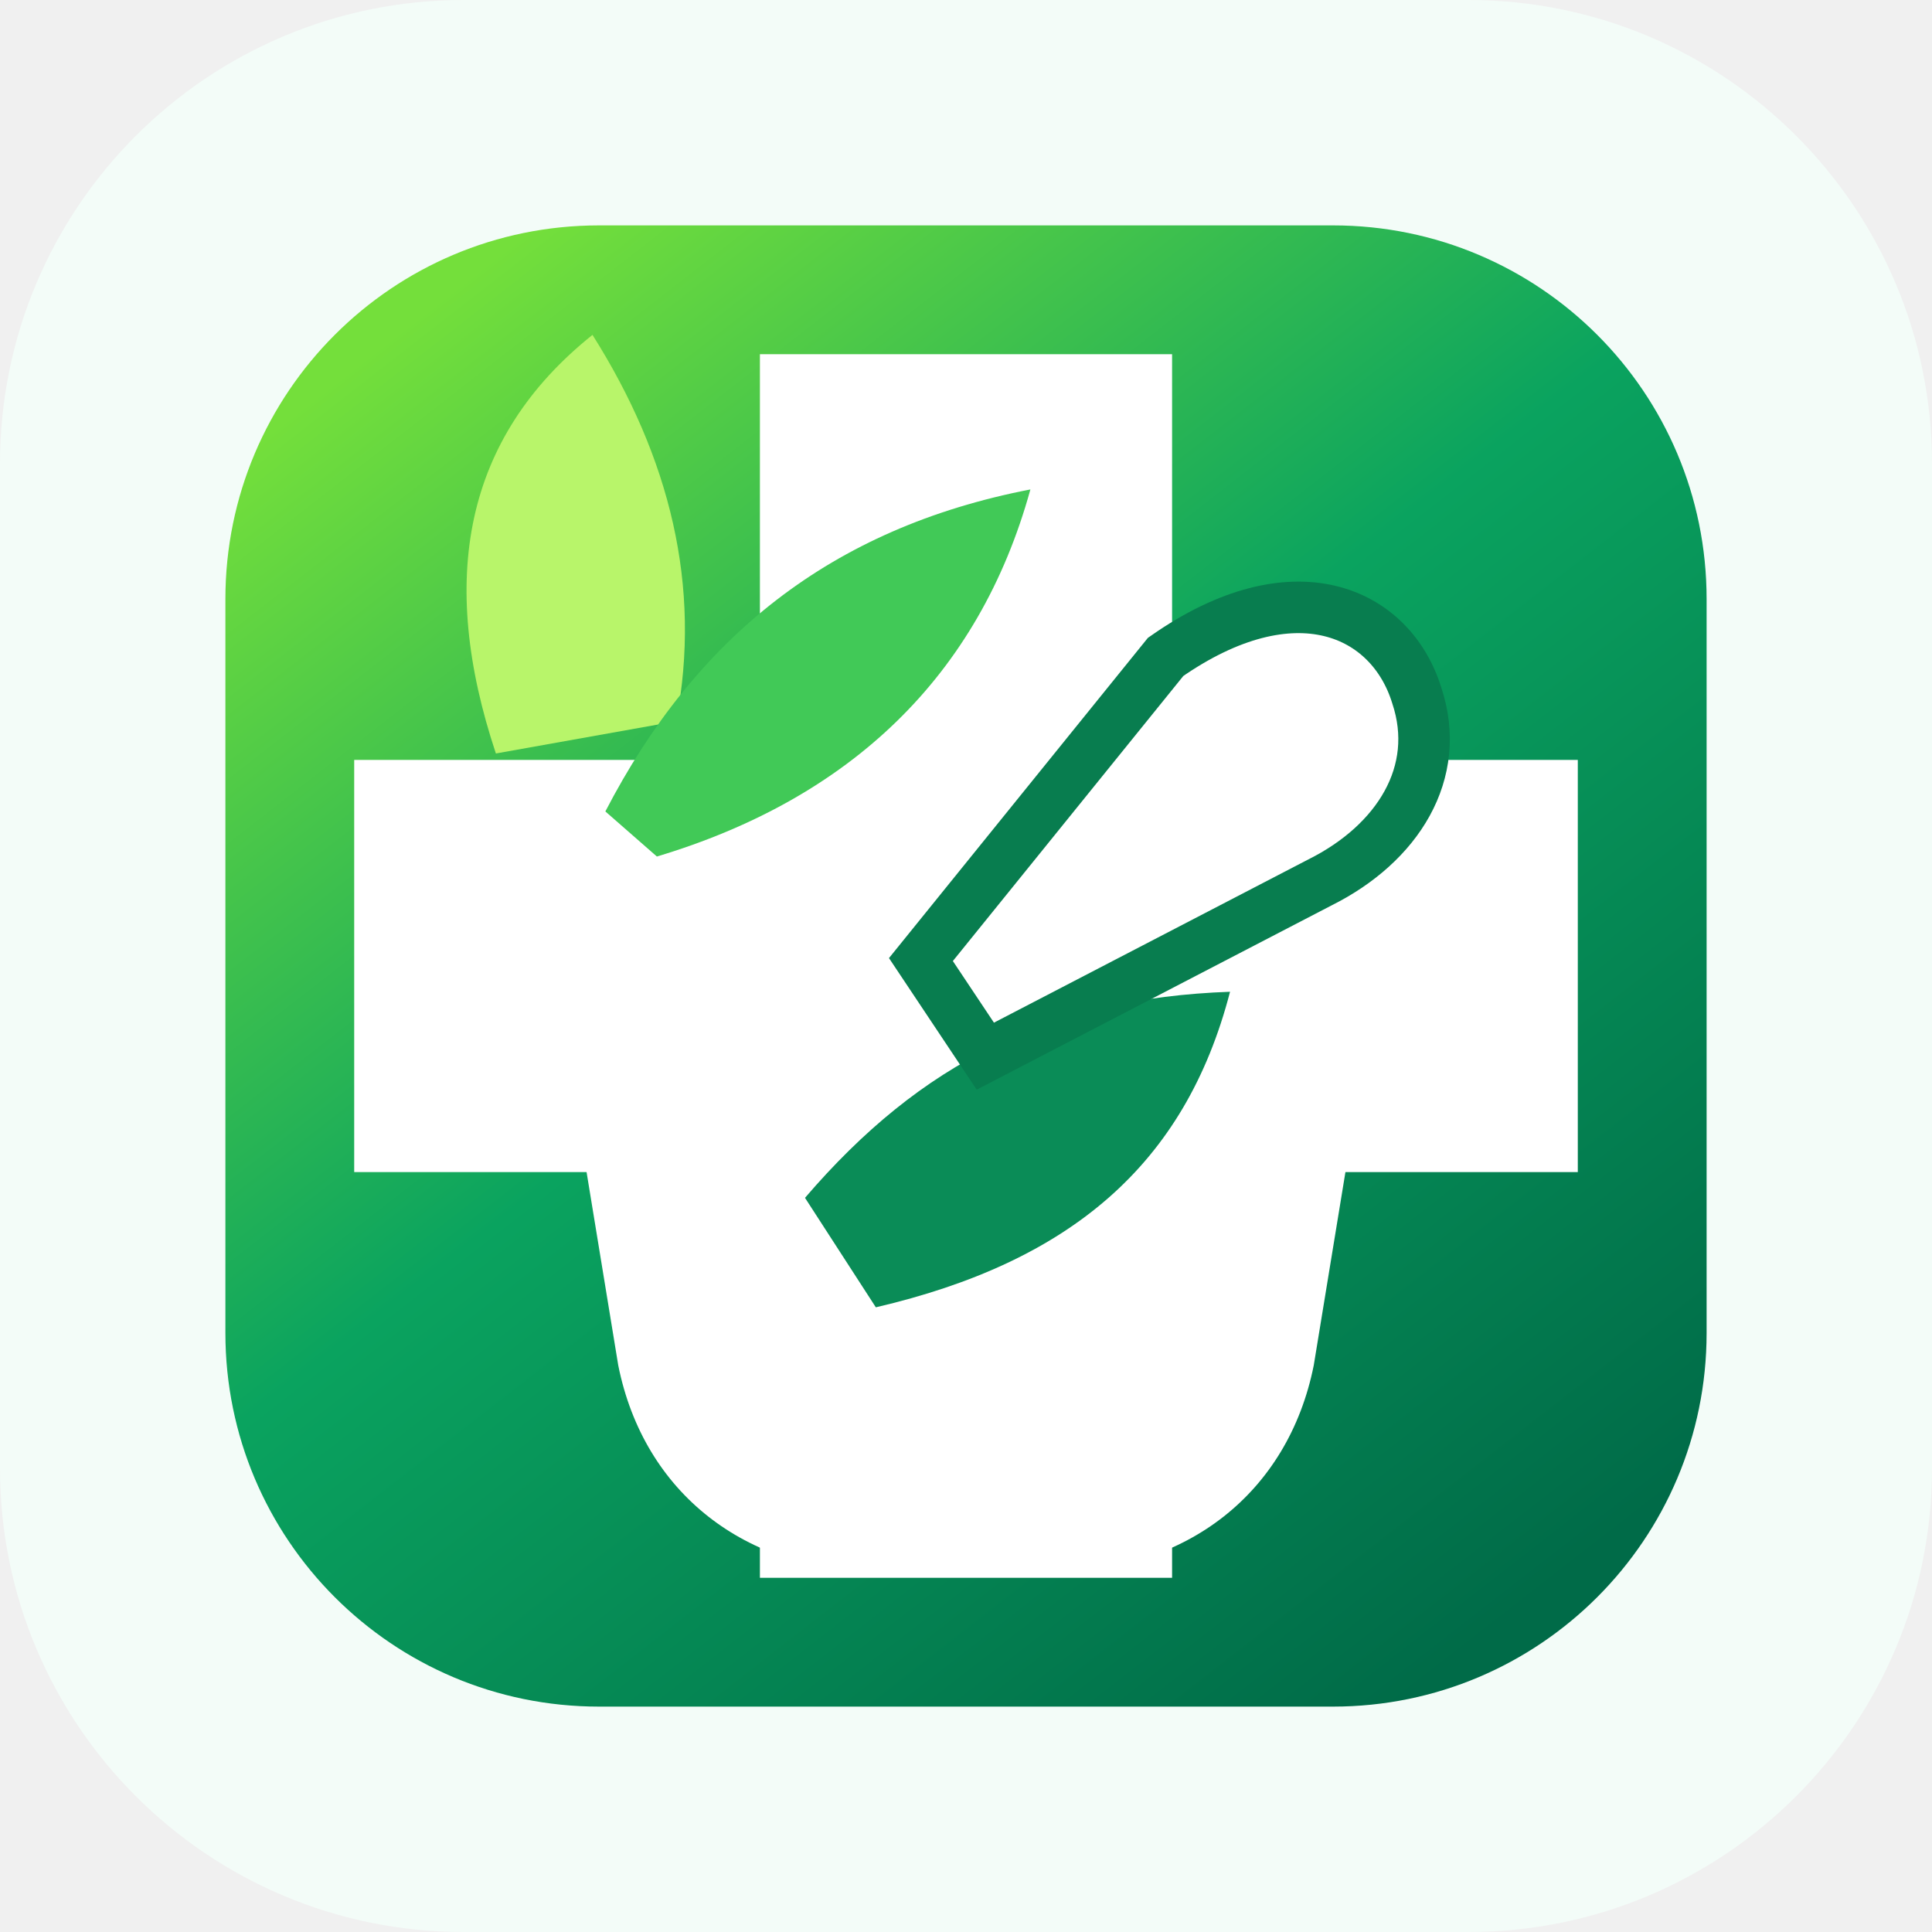
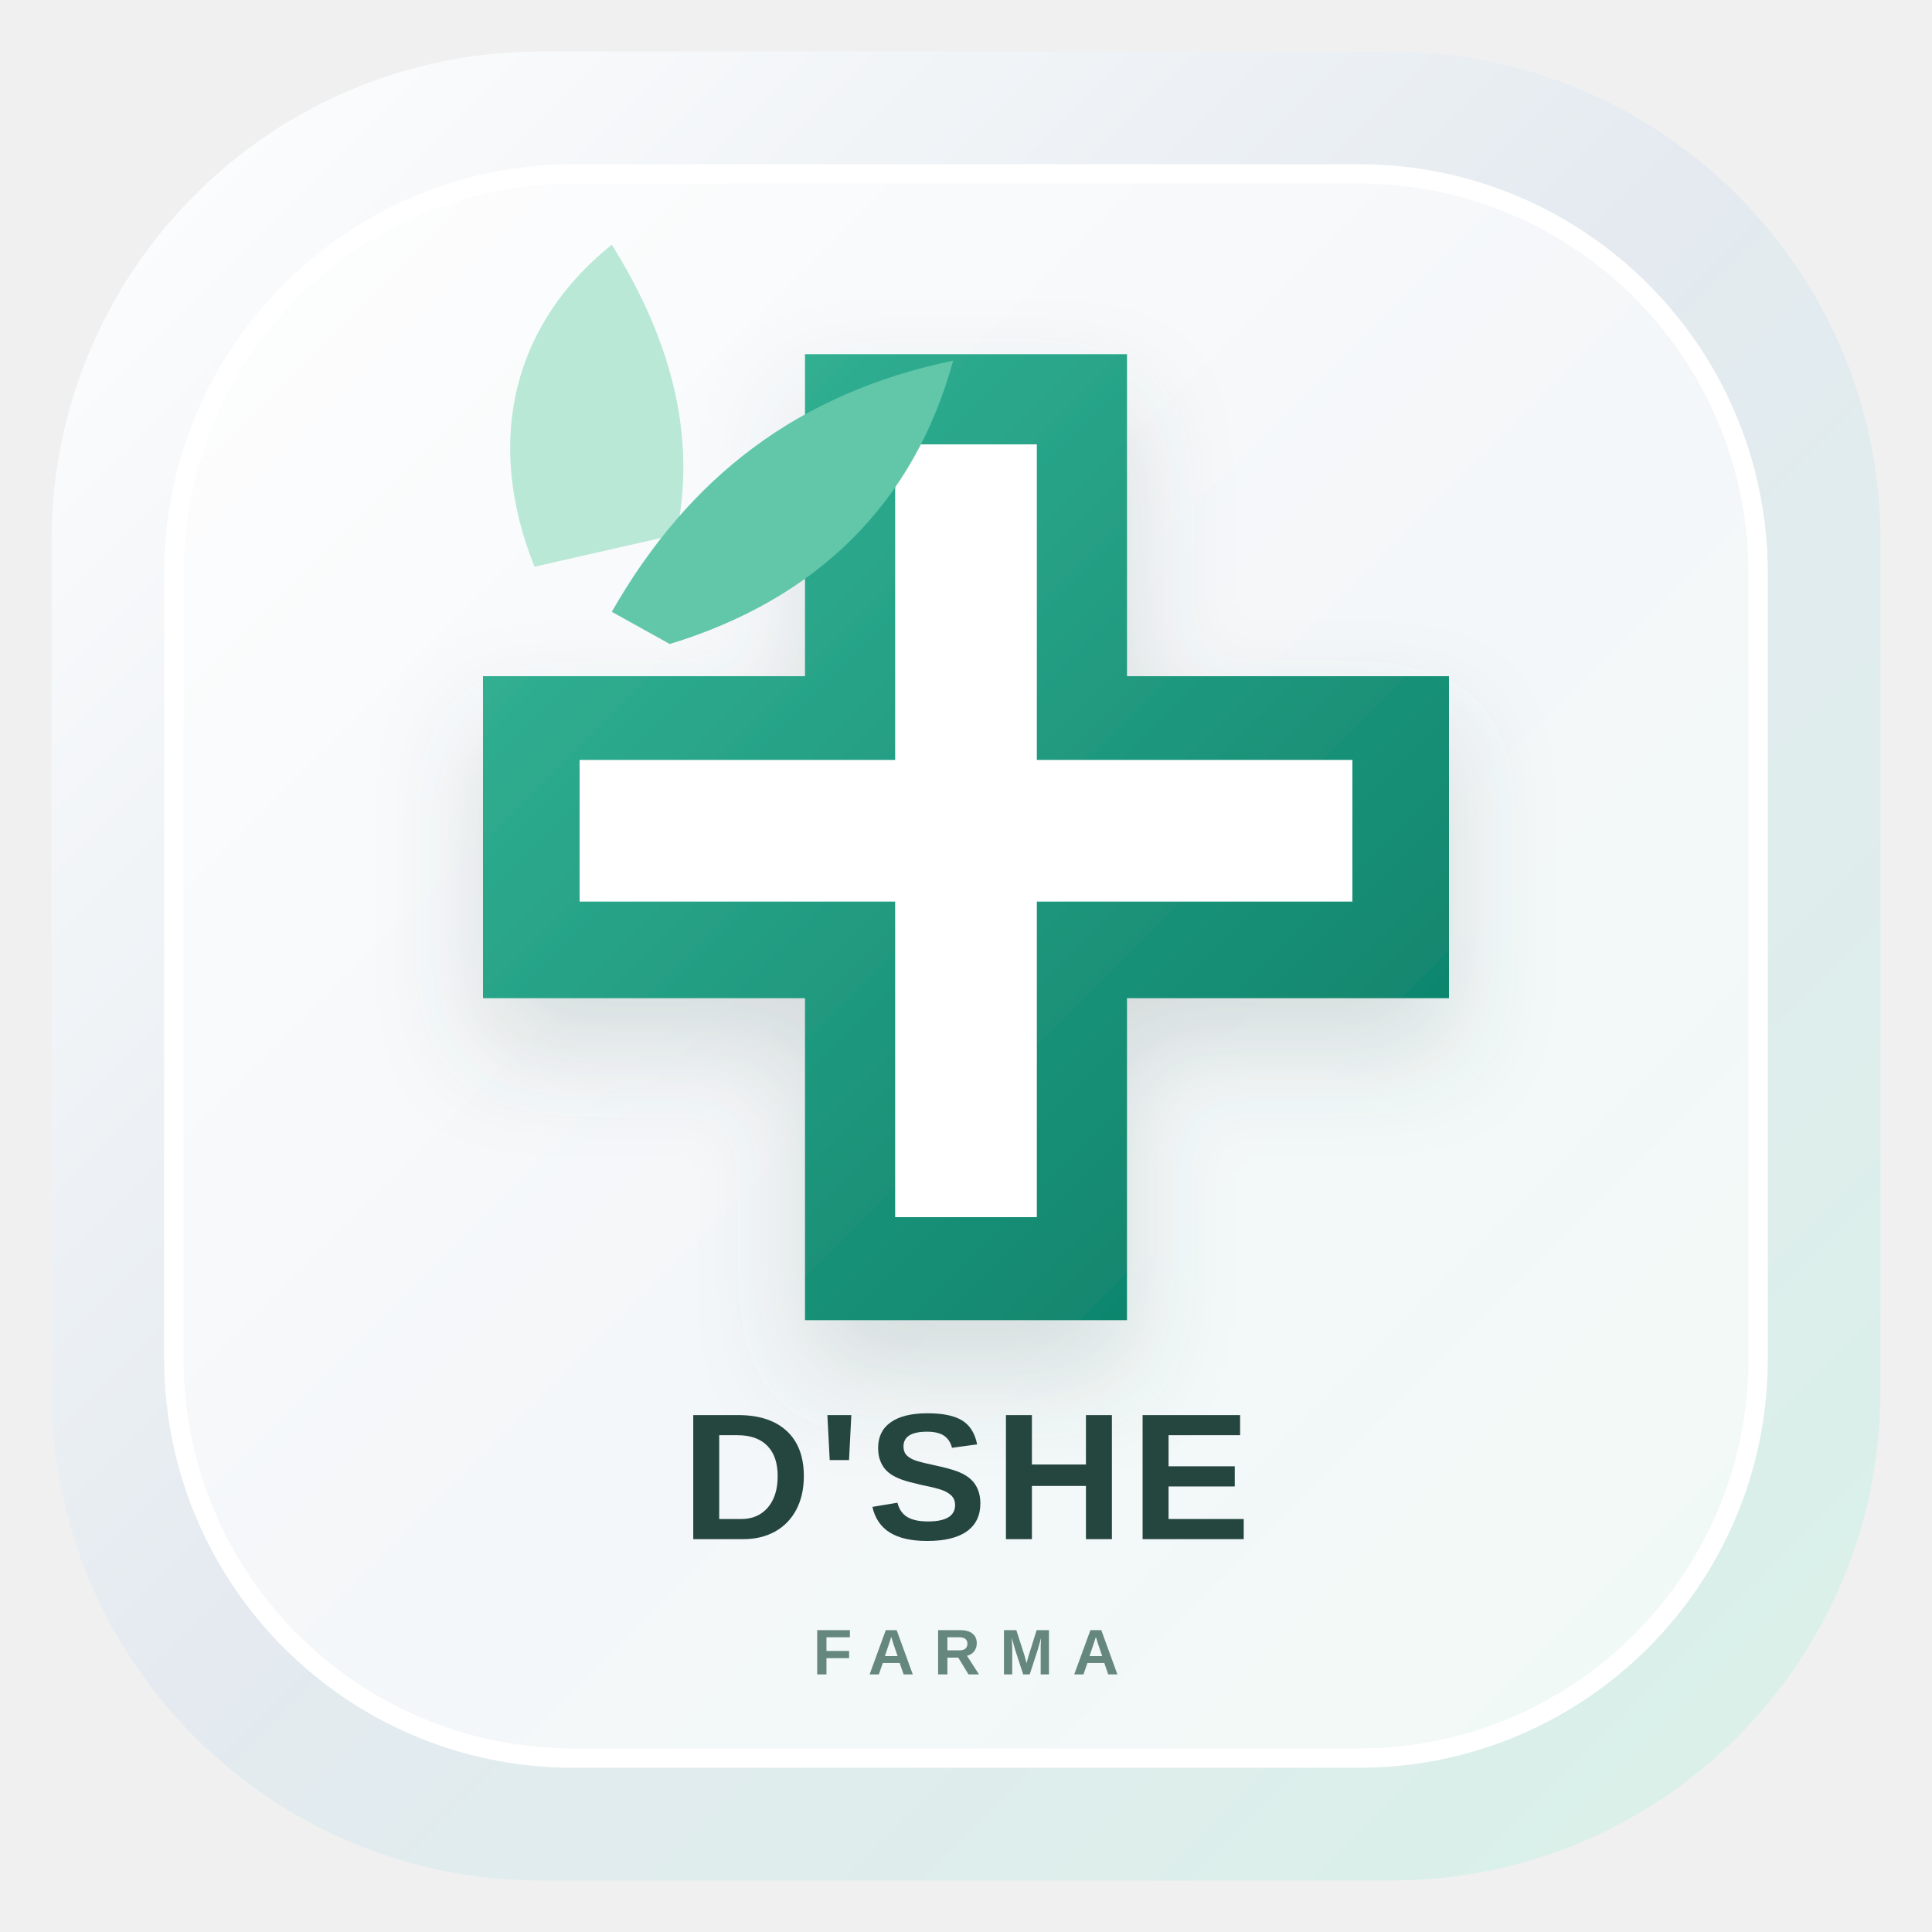
- <svg xmlns="http://www.w3.org/2000/svg" viewBox="0 0 300 300">
+ <svg xmlns="http://www.w3.org/2000/svg" viewBox="0 0 300 300" role="img" aria-label="Apotek D'she Farma">
  <defs>
-     <linearGradient id="g" x1=".15" y1=".05" x2=".85" y2=".95">
-       <stop stop-color="#74df3b" />
-       <stop offset=".45" stop-color="#0aa35f" />
-       <stop offset="1" stop-color="#006b48" />
+     <linearGradient id="pearl" x1="0" y1="0" x2="1" y2="1">
+       <stop offset="0" stop-color="#ffffff" />
+       <stop offset=".48" stop-color="#e4eaf0" />
+       <stop offset="1" stop-color="#d8f1e8" />
    </linearGradient>
+     <linearGradient id="mint" x1="0" y1="0" x2="1" y2="1">
+       <stop offset="0" stop-color="#39b99a" />
+       <stop offset="1" stop-color="#087b65" />
+     </linearGradient>
+     <filter id="shadow" x="-30%" y="-30%" width="160%" height="160%">
+       <feDropShadow dx="0" dy="8" stdDeviation="8" flood-color="#496b60" flood-opacity=".18" />
+     </filter>
  </defs>
-   <rect width="300" height="300" rx="72" fill="#f3fcf8" />
-   <rect x="35" y="35" width="230" height="230" rx="58" fill="url(#g)" />
-   <path d="M118 55h64v63h63v64h-63v63h-64v-63H55v-64h63z" fill="#fff" />
-   <path d="M77 117c-9-27-5-49 15-65 12 19 17 39 13 60z" fill="#b8f56a" />
-   <path d="M94 126c14-27 35-44 66-50-8 29-28 48-58 57z" fill="#41c957" />
-   <path d="M86 151h128l-10 61c-4 20-20 32-40 32h-28c-20 0-36-12-40-32z" fill="#fff" />
-   <path d="M125 186c18-21 38-31 66-32-7 27-25 42-55 49z" fill="#0a8c57" />
-   <path d="M181 102c20-14 35-7 39 6 4 12-3 23-15 29l-52 27-10-15z" fill="#fff" stroke="#087d4f" stroke-width="8" />
+   <rect x="8" y="8" width="284" height="284" rx="76" fill="url(#pearl)" />
+   <rect x="27" y="27" width="246" height="246" rx="62" fill="#ffffff" fill-opacity=".62" stroke="#ffffff" stroke-width="3" />
+   <g filter="url(#shadow)">
+     <path d="M125 55h50v50h50v50h-50v50h-50v-50H75v-50h50z" fill="url(#mint)" />
+     <path d="M139 69h22v49h49v22h-49v49h-22v-49H90v-22h49z" fill="#ffffff" />
+   </g>
+   <path d="M83 88c-8-20-3-38 12-50 10 16 13 31 10 45z" fill="#b9e8d7" />
+   <path d="M95 95c12-21 29-34 53-39-6 22-21 37-44 44z" fill="#62c7a8" />
+   <text x="150" y="239" text-anchor="middle" font-family="Arial,sans-serif" font-size="28" font-weight="800" letter-spacing="1" fill="#24463e">D'SHE</text>
+   <text x="150" y="260" text-anchor="middle" font-family="Arial,sans-serif" font-size="10" font-weight="700" letter-spacing="3" fill="#65877d">FARMA</text>
</svg>
